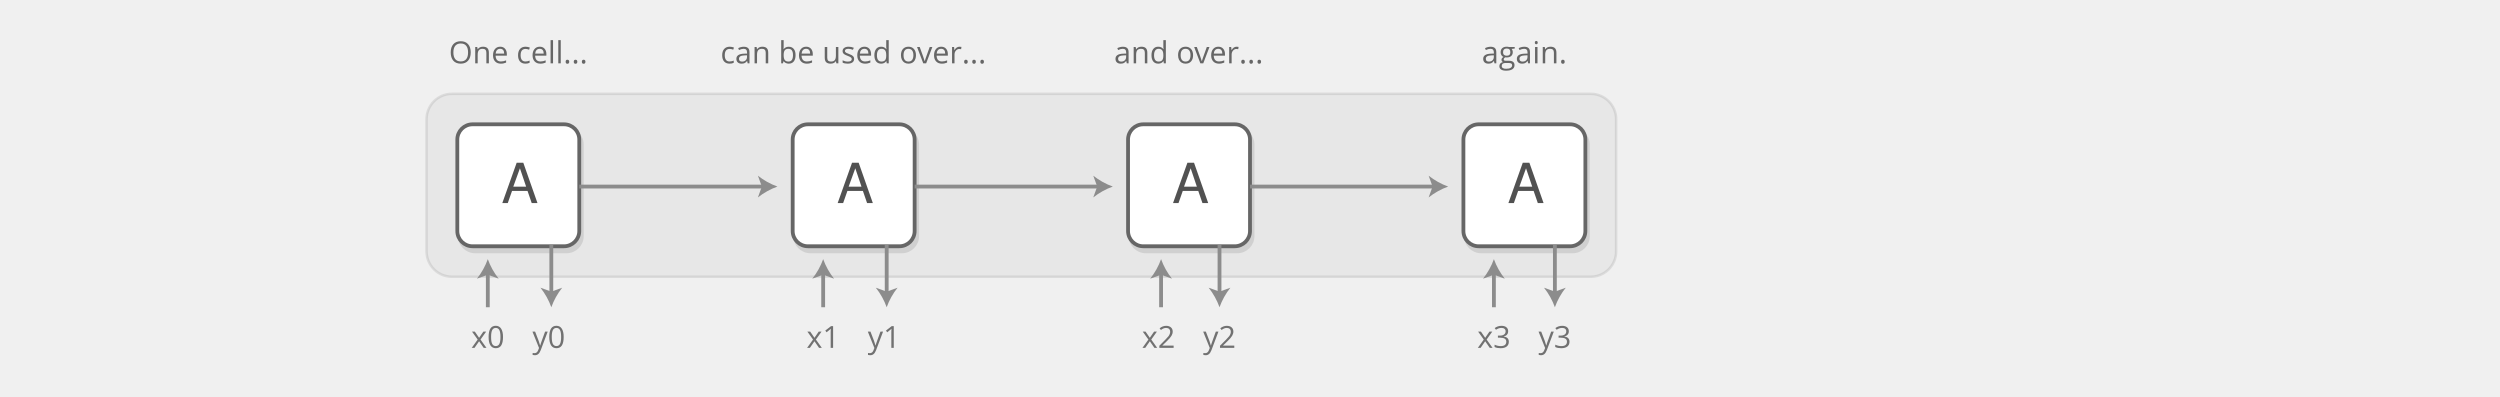
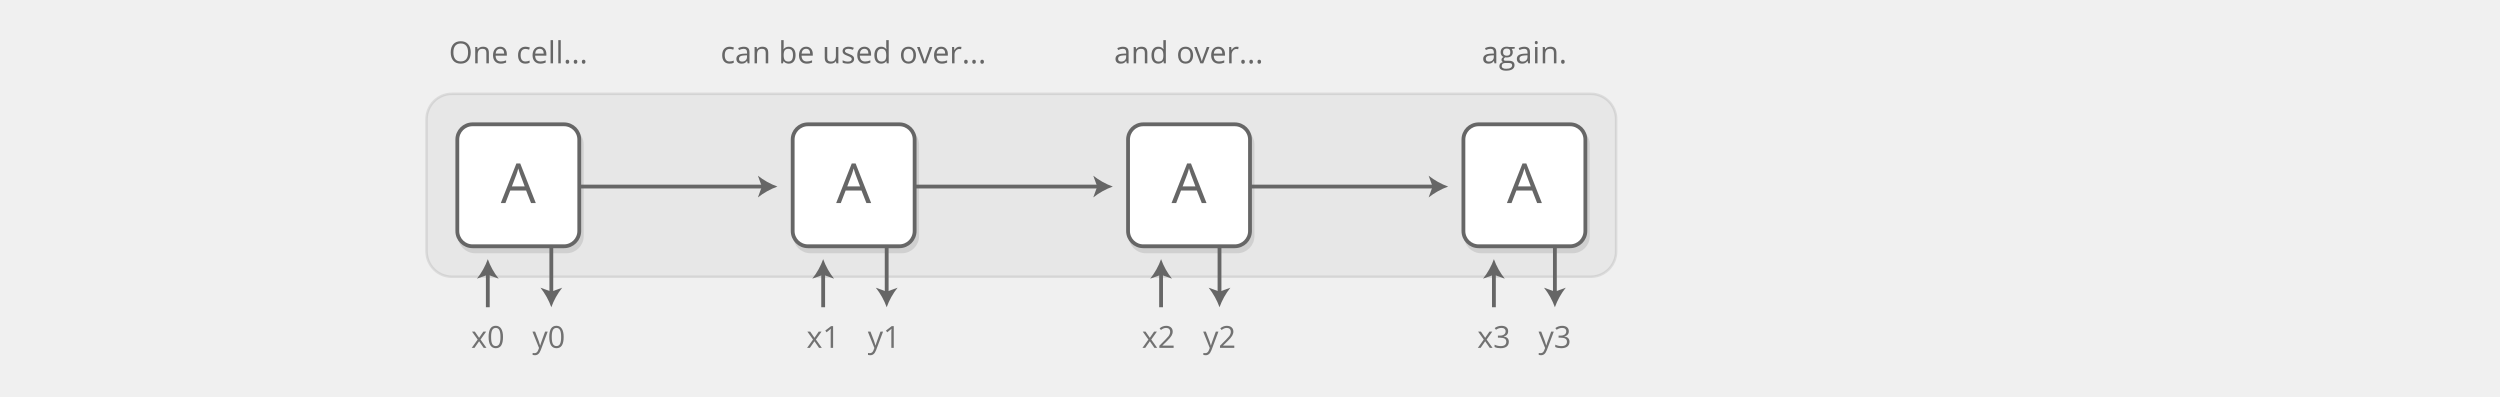
<svg xmlns="http://www.w3.org/2000/svg" xmlns:xlink="http://www.w3.org/1999/xlink" id="background" width="984" height="156" viewBox="0 0 984 156">
  <defs>
    <symbol id="rnn-bg" data-name="rnn-bg" viewBox="0 0 49.5 49.5">
      <rect x="0.75" y="0.75" width="48" height="48" rx="6" ry="6" fill="#fff" stroke="#666" stroke-width="1.5" />
    </symbol>
    <symbol id="rnn-a" data-name="rnn-a" viewBox="0 0 49.5 49.5">
      <use id="rnn-bg-3" data-name="rnn-bg" width="49.5" height="49.5" xlink:href="#rnn-bg" />
-       <text transform="translate(18.08 31.75)" font-size="21.77" fill="#515151" font-family="Helvetica" letter-spacing="-1">A</text>
+       <text transform="translate(17.86 31.75)" font-size="21.77" fill="#666" font-family="Open Sans">A</text>
    </symbol>
  </defs>
  <g id="_Group_" data-name="&lt;Group&gt;">
    <rect x="167.89" y="36.93" width="468.22" height="72" rx="10" ry="10" opacity="0.04" />
    <g opacity="0.1">
      <rect x="167.89" y="36.93" width="468.22" height="72" rx="10" ry="10" fill="none" stroke="#231f20" />
    </g>
  </g>
  <g>
    <g opacity="0.1">
      <rect x="181" y="50.93" width="48" height="48" rx="6" ry="6" stroke="#000" stroke-width="1.5" />
-       <path d="M204.55,66.31h2.39l5.67,15.62h-2.32l-1.63-4.68h-6.13l-1.69,4.68h-2.17Zm3.51,9.22-2.4-6.9-2.5,6.9h4.9Z" />
+       <path d="M210,81.93L208.08,77h-6.23l-1.91,4.94h-1.83l6.15-15.61h1.52l6.11,15.61H210Zm-2.5-6.57-1.81-4.82q-0.35-.91-0.72-2.24a20.24,20.24,0,0,1-.67,2.24l-1.83,4.82h5Z" />
    </g>
    <use width="49.5" height="49.5" transform="translate(179.25 48.18)" xlink:href="#rnn-a" />
  </g>
  <g>
    <g opacity="0.1">
      <rect x="313" y="50.93" width="48" height="48" rx="6" ry="6" stroke="#000" stroke-width="1.5" />
-       <path d="M336.55,66.31h2.39l5.67,15.62h-2.32l-1.63-4.68h-6.13l-1.69,4.68h-2.17Zm3.51,9.22-2.4-6.9-2.5,6.9h4.9Z" />
+       <path d="M342,81.93L340.08,77h-6.23l-1.91,4.94h-1.83l6.15-15.61h1.52l6.11,15.61H342Zm-2.5-6.57-1.81-4.82q-0.35-.91-0.72-2.24a20.24,20.24,0,0,1-.67,2.24l-1.83,4.82h5Z" />
    </g>
    <use width="49.5" height="49.5" transform="translate(311.25 48.18)" xlink:href="#rnn-a" />
  </g>
  <g>
    <g opacity="0.1">
      <rect x="445" y="50.93" width="48" height="48" rx="6" ry="6" stroke="#000" stroke-width="1.5" />
-       <path d="M468.55,66.31h2.39l5.67,15.62h-2.32l-1.63-4.68h-6.13l-1.69,4.68h-2.17Zm3.51,9.22-2.4-6.9-2.5,6.9h4.9Z" />
+       <path d="M474,81.93L472.08,77h-6.23l-1.91,4.94h-1.83l6.15-15.61h1.52l6.11,15.61H474Zm-2.5-6.57-1.81-4.82q-0.35-.91-0.72-2.24a20.24,20.24,0,0,1-.67,2.24l-1.83,4.82h5Z" />
    </g>
    <use width="49.5" height="49.5" transform="translate(443.25 48.18)" xlink:href="#rnn-a" />
  </g>
  <g id="_Group_2" data-name="&lt;Group&gt;">
    <g opacity="0.1">
      <rect x="577" y="50.93" width="48" height="48" rx="6" ry="6" stroke="#000" stroke-width="1.5" />
-       <path d="M600.55,66.31h2.39l5.67,15.62h-2.32l-1.63-4.68h-6.13l-1.69,4.68h-2.17Zm3.51,9.22-2.41-6.9-2.5,6.9h4.9Z" />
+       <path d="M606,81.93L604.08,77h-6.23l-1.91,4.94h-1.83l6.14-15.61h1.52l6.11,15.61H606Zm-2.5-6.57-1.81-4.82q-0.35-.91-0.72-2.24a20.34,20.34,0,0,1-.67,2.24l-1.83,4.82h5Z" />
    </g>
    <use width="49.5" height="49.5" transform="translate(575.25 48.18)" xlink:href="#rnn-a" />
  </g>
  <text transform="translate(185.43 136.93)" font-size="12" fill="#717171" font-family="Open Sans">x0</text>
  <text transform="translate(209.55 136.93)" font-size="12" fill="#717171" font-family="Open Sans">y0</text>
  <text transform="translate(317.43 136.93)" font-size="12" fill="#717171" font-family="Open Sans">x1</text>
  <text transform="translate(341.55 136.93)" font-size="12" fill="#717171" font-family="Open Sans">y1</text>
  <text transform="translate(449.43 136.93)" font-size="12" fill="#717171" font-family="Open Sans">x2</text>
  <text transform="translate(473.55 136.93)" font-size="12" fill="#717171" font-family="Open Sans">y2</text>
  <text transform="translate(581.43 136.93)" font-size="12" fill="#717171" font-family="Open Sans">x3</text>
  <text transform="translate(605.55 136.93)" font-size="12" fill="#717171" font-family="Open Sans">y3</text>
  <text transform="translate(176.67 24.93)" font-size="12" fill="#666" font-family="Open Sans">One cell...</text>
  <text transform="translate(283.58 24.93)" font-size="12" fill="#666" font-family="Open Sans">can be used over...</text>
  <text transform="translate(438.51 24.93)" font-size="12" fill="#666" font-family="Open Sans">and over...</text>
  <text transform="translate(583.24 24.93)" font-size="12" fill="#666" font-family="Open Sans">again.</text>
  <g>
    <g>
-       <line x1="228" y1="73.43" x2="300.57" y2="73.43" fill="none" stroke="#8c8c8c" stroke-miterlimit="10" stroke-width="1.5" />
-       <path d="M306,73.43a27.2,27.2,0,0,0-7.69,4.28l1.55-4.28-1.55-4.28A27.18,27.18,0,0,0,306,73.43Z" fill="#8c8c8c" />
+       <line x1="228" y1="73.43" x2="300.57" y2="73.43" fill="none" stroke="#666" stroke-miterlimit="10" stroke-width="1.5" />
+       <path d="M306,73.43a27.2,27.2,0,0,0-7.69,4.28l1.55-4.28-1.55-4.28A27.18,27.18,0,0,0,306,73.43Z" fill="#666" />
    </g>
    <g>
-       <line x1="192" y1="120.93" x2="192" y2="107.43" fill="none" stroke="#8c8c8c" stroke-miterlimit="10" stroke-width="1.5" />
-       <path d="M192,102a27.2,27.2,0,0,0,4.28,7.69L192,108.14l-4.28,1.55A27.18,27.18,0,0,0,192,102Z" fill="#8c8c8c" />
+       <line x1="192" y1="120.93" x2="192" y2="107.43" fill="none" stroke="#666" stroke-miterlimit="10" stroke-width="1.5" />
+       <path d="M192,102a27.2,27.2,0,0,0,4.28,7.69L192,108.14l-4.28,1.55A27.18,27.18,0,0,0,192,102Z" fill="#666" />
    </g>
    <g>
-       <line x1="217" y1="96.43" x2="217" y2="115.5" fill="none" stroke="#8c8c8c" stroke-miterlimit="10" stroke-width="1.5" />
-       <path d="M217,120.93a27.2,27.2,0,0,0-4.28-7.69l4.28,1.55,4.28-1.55A27.18,27.18,0,0,0,217,120.93Z" fill="#8c8c8c" />
+       <line x1="217" y1="96.43" x2="217" y2="115.5" fill="none" stroke="#666" stroke-miterlimit="10" stroke-width="1.5" />
+       <path d="M217,120.93a27.2,27.2,0,0,0-4.28-7.69l4.28,1.55,4.28-1.55A27.18,27.18,0,0,0,217,120.93Z" fill="#666" />
    </g>
    <g>
-       <line x1="324" y1="120.93" x2="324" y2="107.43" fill="none" stroke="#8c8c8c" stroke-miterlimit="10" stroke-width="1.5" />
-       <path d="M324,102a27.2,27.2,0,0,0,4.28,7.69L324,108.14l-4.28,1.55A27.18,27.18,0,0,0,324,102Z" fill="#8c8c8c" />
+       <line x1="324" y1="120.93" x2="324" y2="107.43" fill="none" stroke="#666" stroke-miterlimit="10" stroke-width="1.5" />
+       <path d="M324,102a27.2,27.2,0,0,0,4.28,7.69L324,108.14l-4.28,1.55A27.18,27.18,0,0,0,324,102Z" fill="#666" />
    </g>
    <g>
-       <line x1="349" y1="96.43" x2="349" y2="115.5" fill="none" stroke="#8c8c8c" stroke-miterlimit="10" stroke-width="1.5" />
-       <path d="M349,120.93a27.2,27.2,0,0,0-4.28-7.69l4.28,1.55,4.28-1.55A27.18,27.18,0,0,0,349,120.93Z" fill="#8c8c8c" />
+       <line x1="349" y1="96.43" x2="349" y2="115.5" fill="none" stroke="#666" stroke-miterlimit="10" stroke-width="1.5" />
+       <path d="M349,120.93a27.2,27.2,0,0,0-4.28-7.69l4.28,1.55,4.28-1.55A27.18,27.18,0,0,0,349,120.93Z" fill="#666" />
    </g>
    <g>
-       <line x1="457" y1="120.93" x2="457" y2="107.43" fill="none" stroke="#8c8c8c" stroke-miterlimit="10" stroke-width="1.5" />
-       <path d="M457,102a27.2,27.2,0,0,0,4.28,7.69L457,108.14l-4.28,1.55A27.18,27.18,0,0,0,457,102Z" fill="#8c8c8c" />
+       <line x1="457" y1="120.93" x2="457" y2="107.43" fill="none" stroke="#666" stroke-miterlimit="10" stroke-width="1.5" />
+       <path d="M457,102a27.2,27.2,0,0,0,4.28,7.69L457,108.14l-4.28,1.55A27.18,27.18,0,0,0,457,102Z" fill="#666" />
    </g>
    <g>
-       <line x1="480" y1="96.43" x2="480" y2="115.5" fill="none" stroke="#8c8c8c" stroke-miterlimit="10" stroke-width="1.5" />
-       <path d="M480,120.93a27.2,27.2,0,0,0-4.28-7.69l4.28,1.55,4.28-1.55A27.18,27.18,0,0,0,480,120.93Z" fill="#8c8c8c" />
+       <line x1="480" y1="96.43" x2="480" y2="115.5" fill="none" stroke="#666" stroke-miterlimit="10" stroke-width="1.5" />
+       <path d="M480,120.93a27.2,27.2,0,0,0-4.28-7.69l4.28,1.55,4.28-1.55A27.18,27.18,0,0,0,480,120.93Z" fill="#666" />
    </g>
    <g>
-       <line x1="588" y1="120.93" x2="588" y2="107.43" fill="none" stroke="#8c8c8c" stroke-miterlimit="10" stroke-width="1.5" />
-       <path d="M588,102a27.2,27.2,0,0,0,4.28,7.69L588,108.14l-4.28,1.55A27.18,27.18,0,0,0,588,102Z" fill="#8c8c8c" />
+       <line x1="588" y1="120.93" x2="588" y2="107.43" fill="none" stroke="#666" stroke-miterlimit="10" stroke-width="1.5" />
+       <path d="M588,102a27.2,27.2,0,0,0,4.28,7.69L588,108.14l-4.28,1.55A27.18,27.18,0,0,0,588,102Z" fill="#666" />
    </g>
    <g>
-       <line x1="612" y1="96.43" x2="612" y2="115.5" fill="none" stroke="#8c8c8c" stroke-miterlimit="10" stroke-width="1.5" />
-       <path d="M612,120.93a27.2,27.2,0,0,0-4.28-7.69l4.28,1.55,4.28-1.55A27.18,27.18,0,0,0,612,120.93Z" fill="#8c8c8c" />
+       <line x1="612" y1="96.43" x2="612" y2="115.5" fill="none" stroke="#666" stroke-miterlimit="10" stroke-width="1.5" />
+       <path d="M612,120.93a27.2,27.2,0,0,0-4.28-7.69l4.28,1.55,4.28-1.55A27.18,27.18,0,0,0,612,120.93Z" fill="#666" />
    </g>
    <g>
-       <line x1="360" y1="73.43" x2="432.57" y2="73.43" fill="none" stroke="#8c8c8c" stroke-miterlimit="10" stroke-width="1.5" />
-       <path d="M438,73.43a27.2,27.2,0,0,0-7.69,4.28l1.55-4.28-1.55-4.28A27.18,27.18,0,0,0,438,73.43Z" fill="#8c8c8c" />
+       <line x1="360" y1="73.43" x2="432.57" y2="73.43" fill="none" stroke="#666" stroke-miterlimit="10" stroke-width="1.5" />
+       <path d="M438,73.43a27.2,27.2,0,0,0-7.69,4.28l1.55-4.28-1.55-4.28A27.18,27.18,0,0,0,438,73.43Z" fill="#666" />
    </g>
    <g>
-       <line x1="492" y1="73.43" x2="564.57" y2="73.43" fill="none" stroke="#8c8c8c" stroke-miterlimit="10" stroke-width="1.5" />
-       <path d="M570,73.43a27.2,27.2,0,0,0-7.69,4.28l1.55-4.28-1.55-4.28A27.18,27.18,0,0,0,570,73.43Z" fill="#8c8c8c" />
+       <line x1="492" y1="73.43" x2="564.57" y2="73.43" fill="none" stroke="#666" stroke-miterlimit="10" stroke-width="1.5" />
+       <path d="M570,73.43a27.2,27.2,0,0,0-7.69,4.28l1.55-4.28-1.55-4.28A27.18,27.18,0,0,0,570,73.43Z" fill="#666" />
    </g>
  </g>
</svg>
